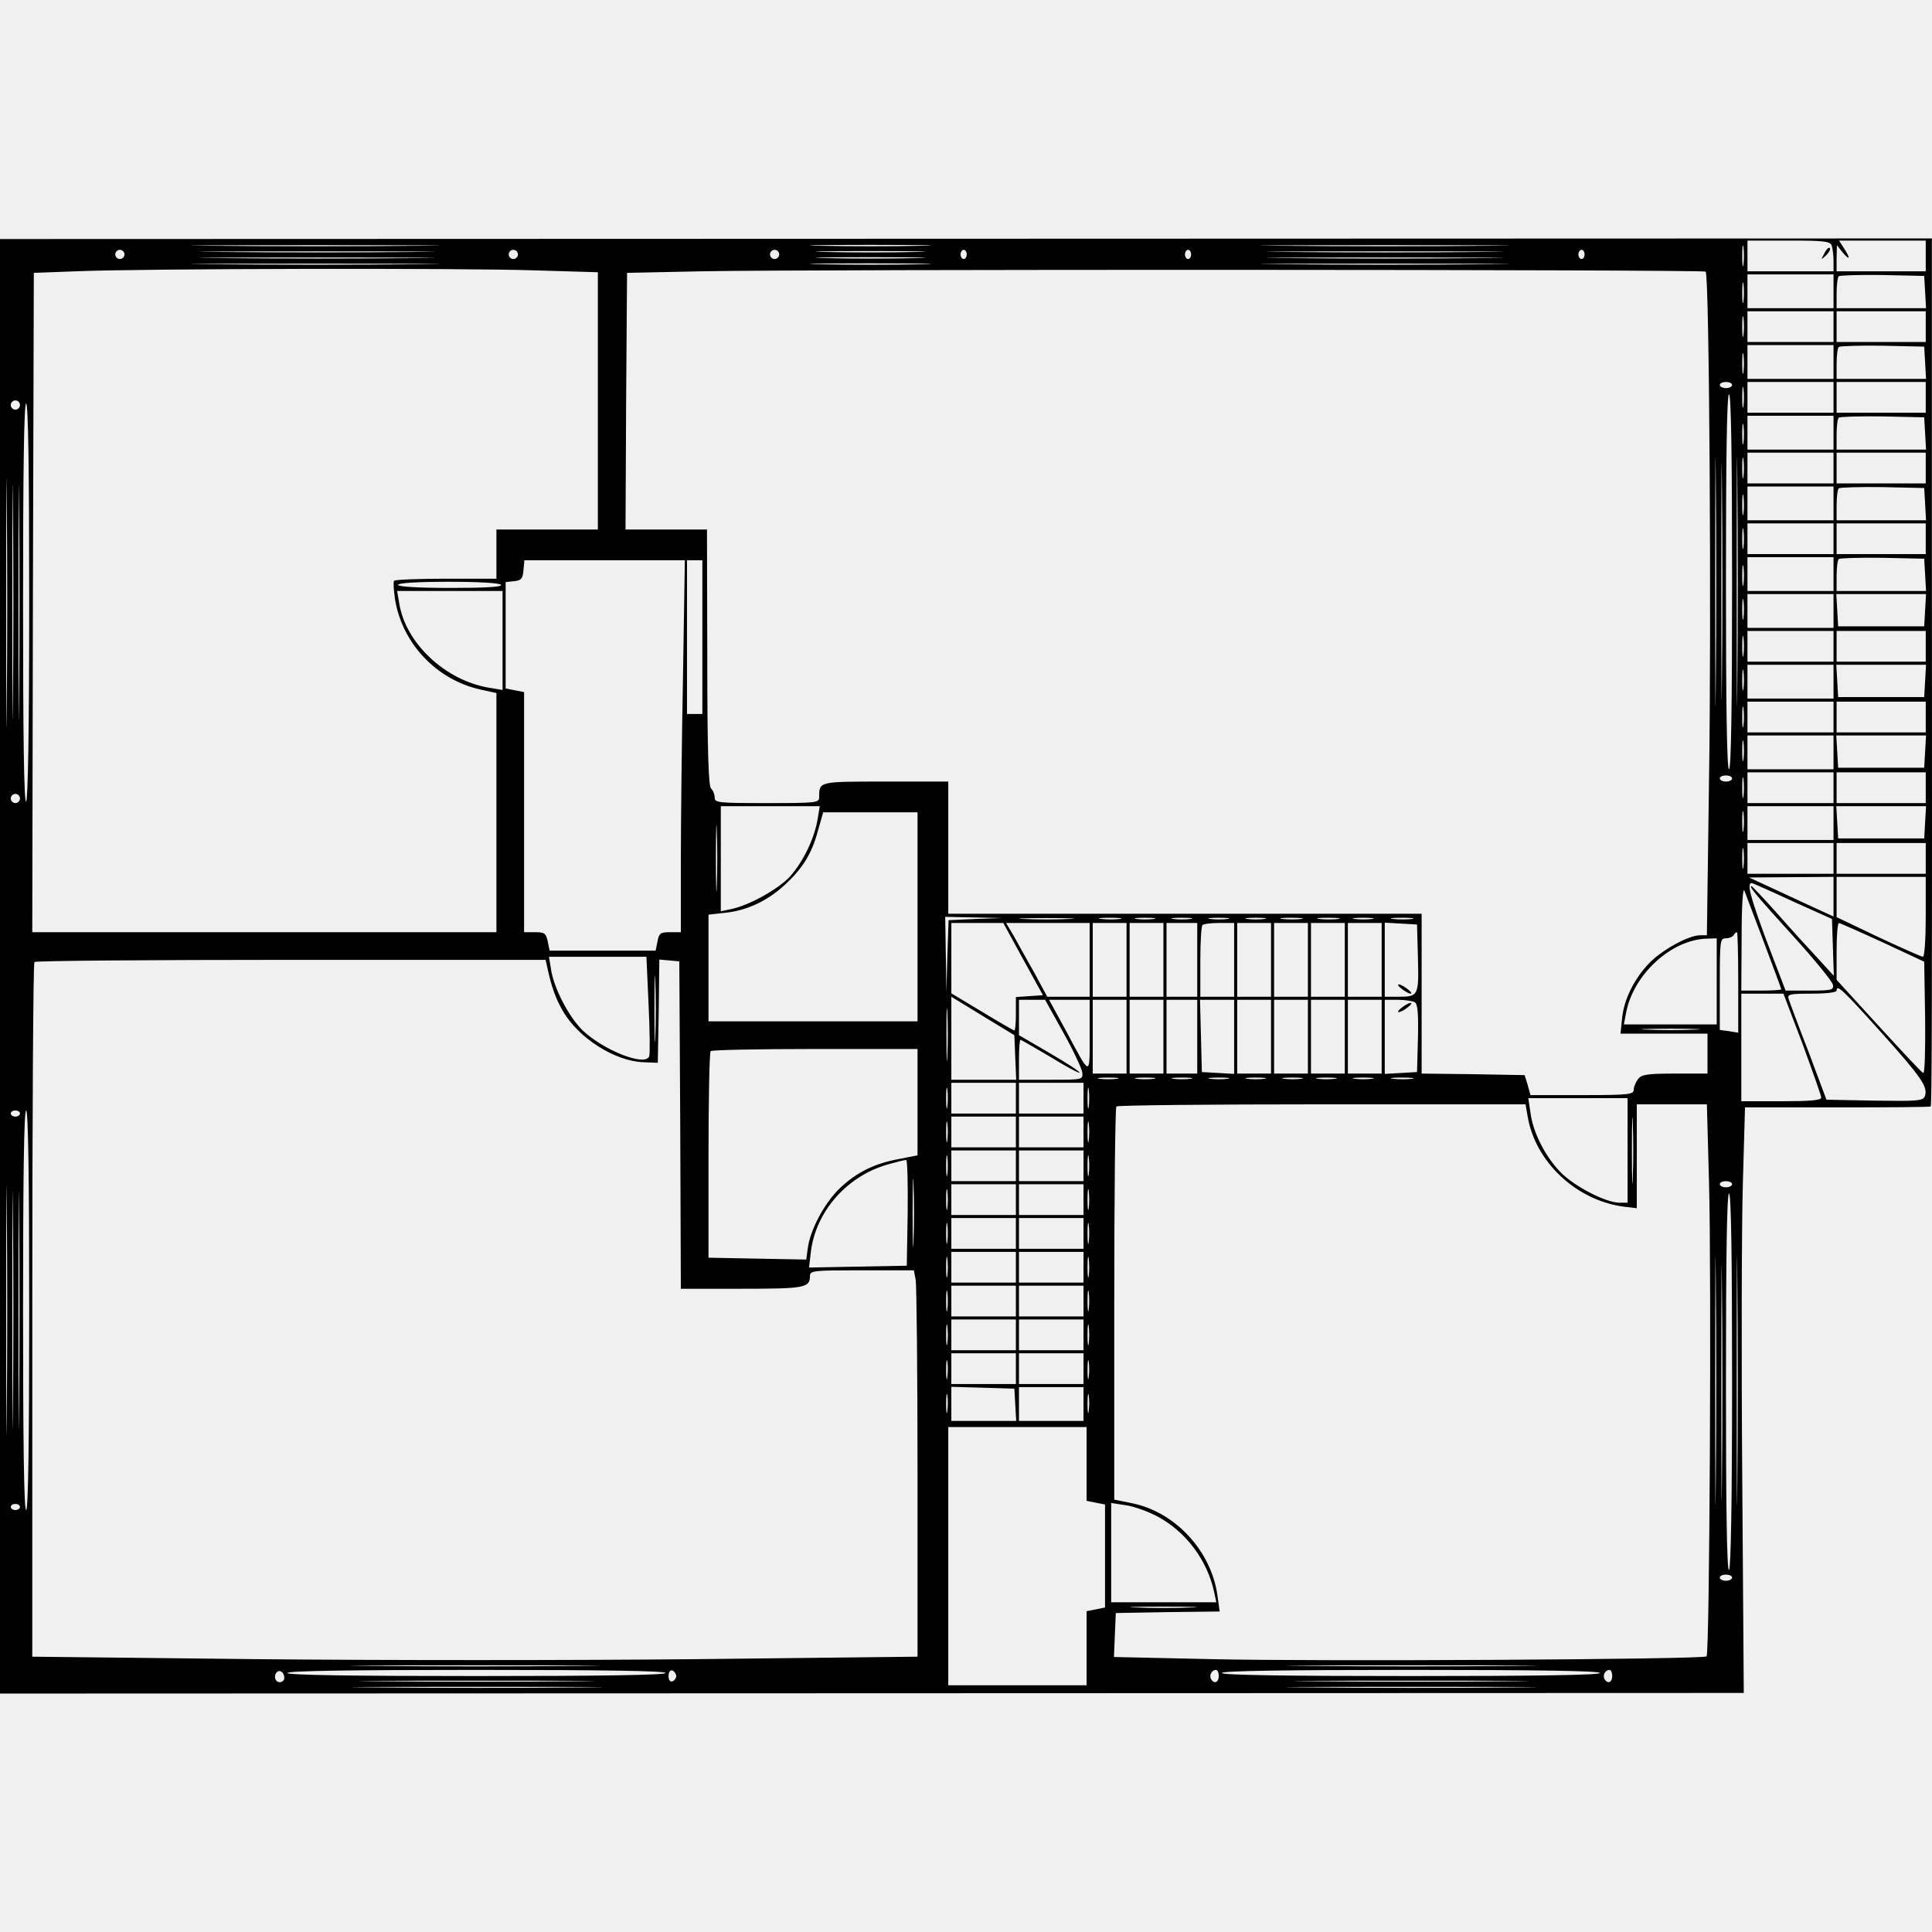
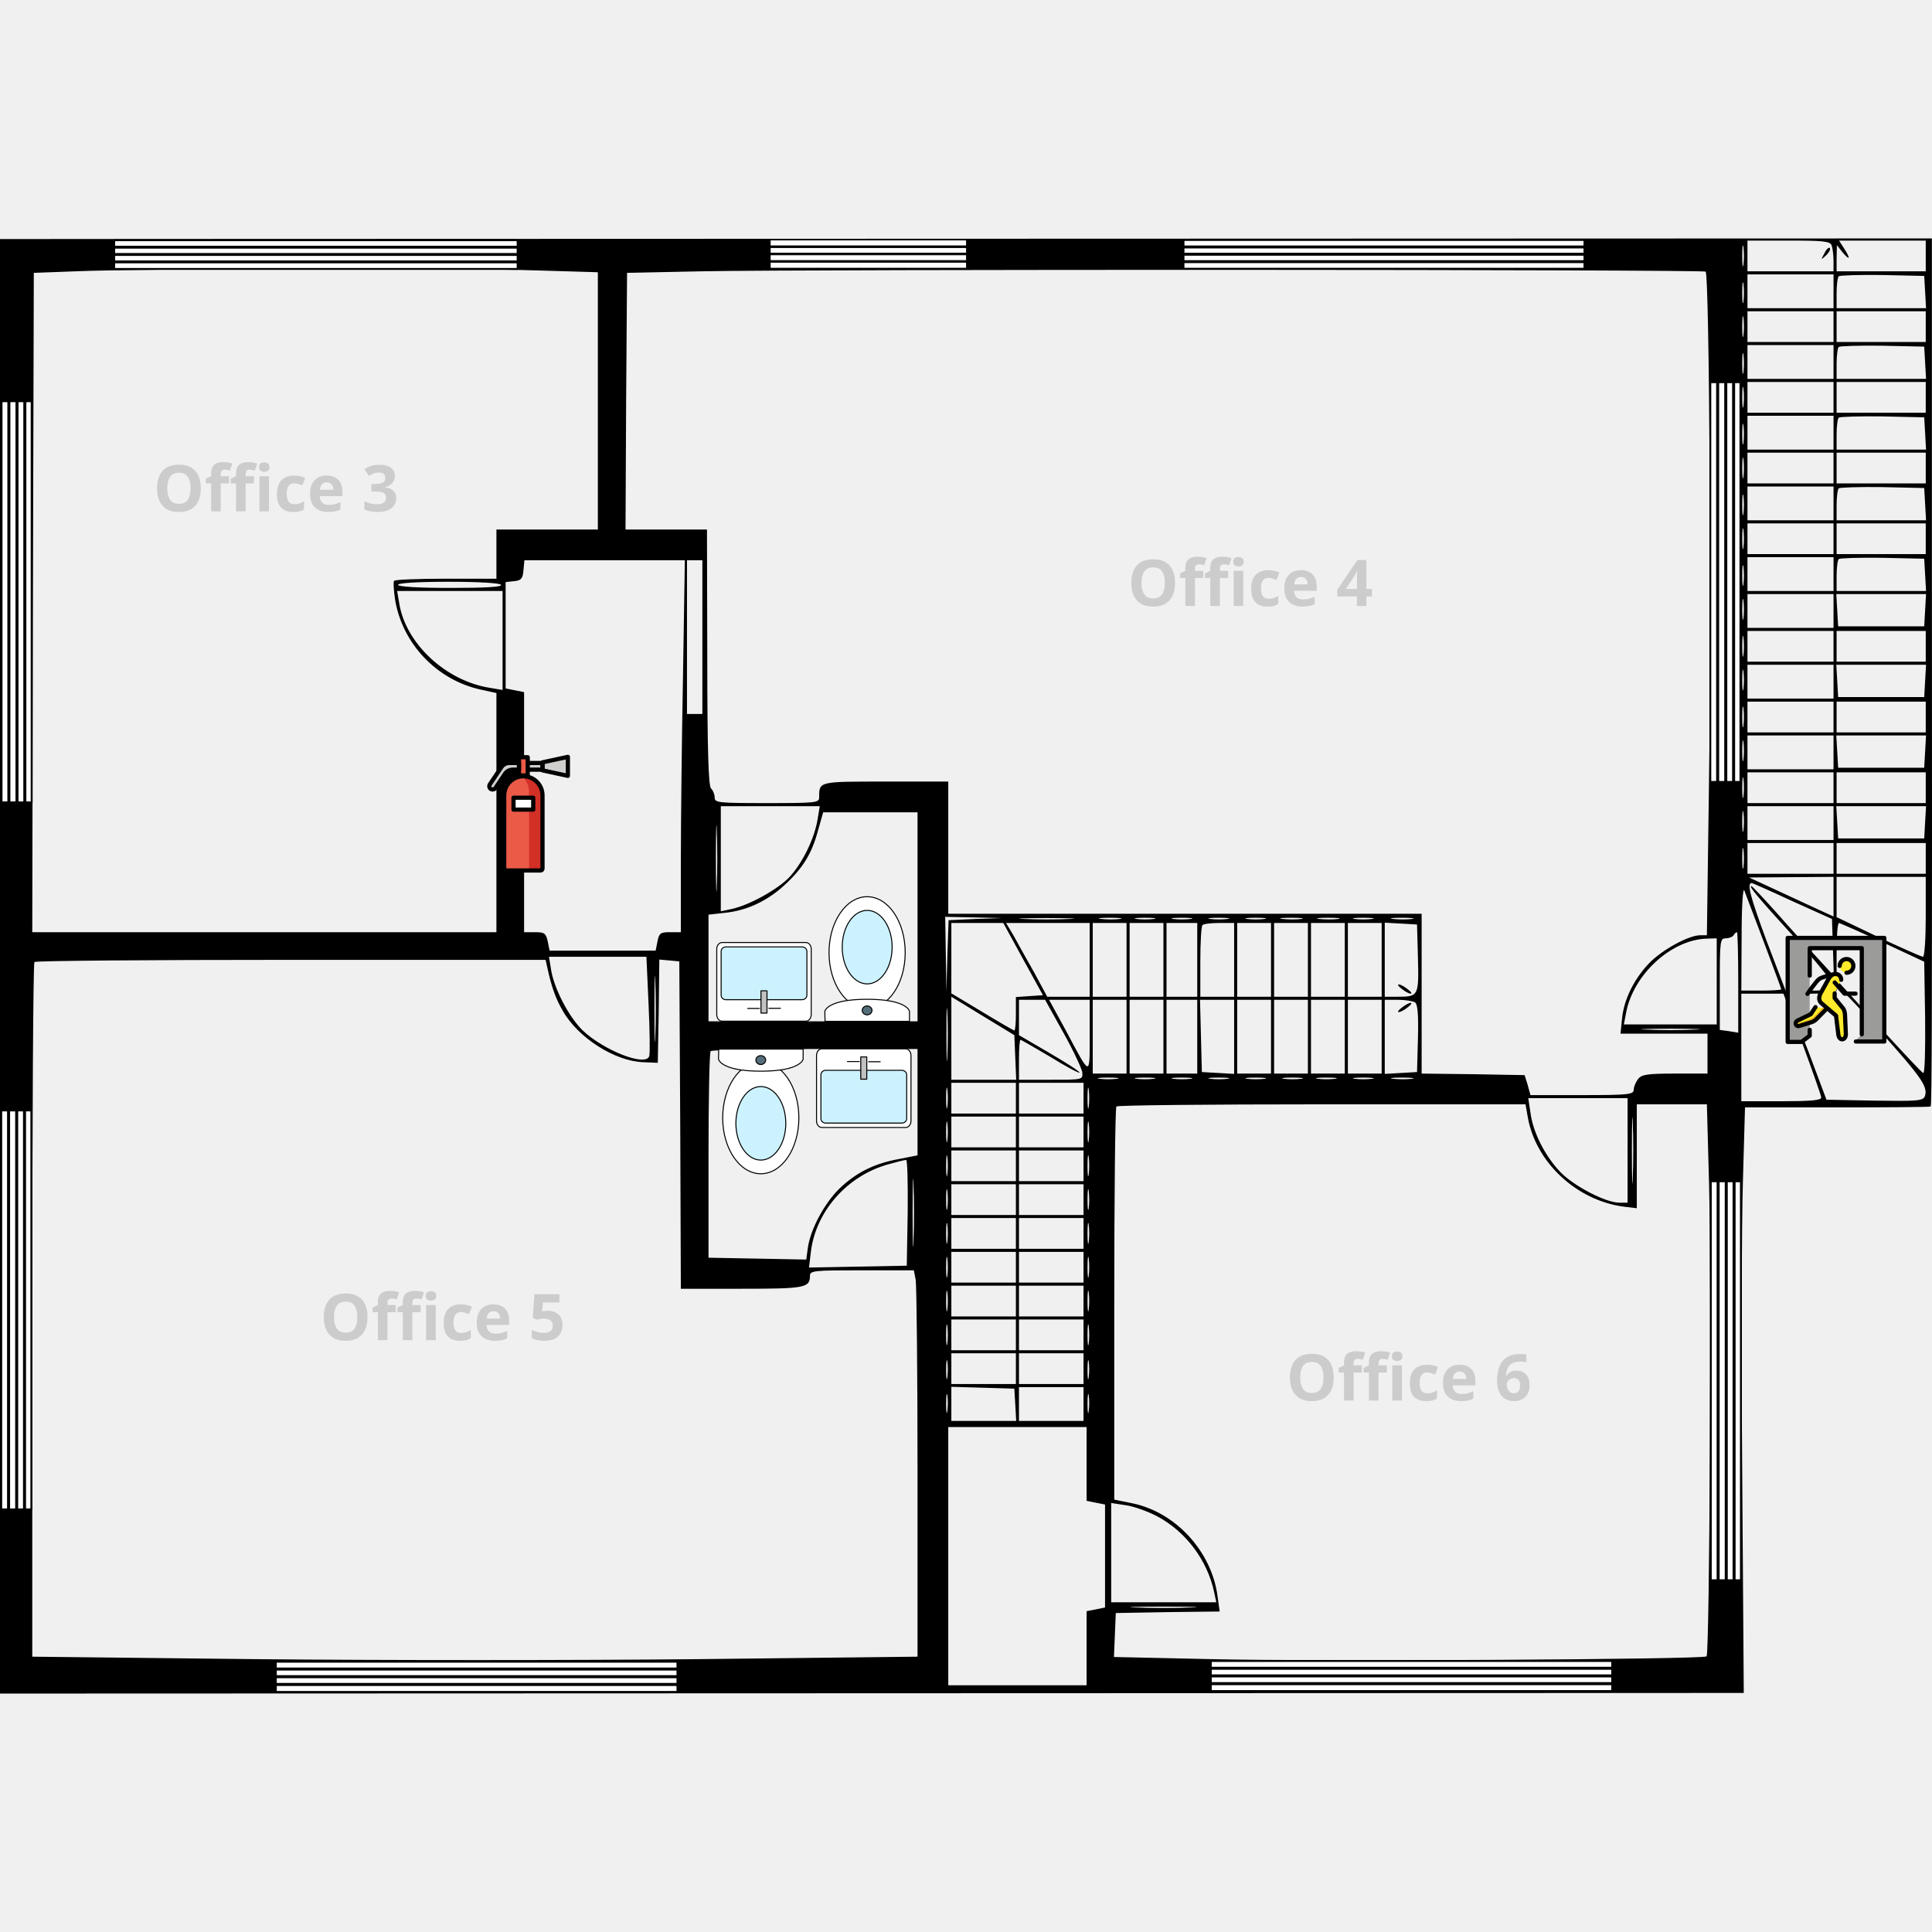
- <svg xmlns="http://www.w3.org/2000/svg" width="1920px" height="1920px" viewBox="0 0 1920 1920" version="1.1" id="SVGRoot">
-   <defs id="defs24" />
+ <svg xmlns="http://www.w3.org/2000/svg" xmlns:xlink="http://www.w3.org/1999/xlink" width="1920px" height="1920px" viewBox="0 0 1920 1920" version="1.1" id="SVGRoot">
+   <defs id="defs24">
+     <path id="C" d="M29.494 6.087h-9.667a9.4 9.4 0 0 0-7.802 4.16L.559 27.331a3.32 3.32 0 0 0 1.406 4.875c1.543.634 3.319.07 4.215-1.337l9.323-13.965a9.4 9.4 0 0 1 7.817-4.179h6.179z" />
+   </defs>
  <g id="layer1">
    <g transform="matrix(0.3054717,0,0,-0.3054717,-16.80094,1693.132)" fill="#000000" stroke="none" id="g622">
      <path d="M 55,2399 V 33 l 2837,1 2836,1 -5,705 c -3,388 -2,816 2,952 l 7,248 h 301 c 165,0 302,1 303,3 4,4 5,293 4,1788 v 1036 l -3142,-1 -3143,-1 z m 5672,2284 c -2,-16 -4,-3 -4,27 0,30 2,43 4,28 2,-16 2,-40 0,-55 z m 287,61 c 3,-9 6,-31 6,-50 v -34 h -140 -140 v 50 50 h 134 c 113,0 135,-2 140,-16 z m 306,-34 v -50 h -145 -145 v 43 l 1,42 19,-24 c 24,-28 26,-20 4,14 l -16,25 h 141 141 z m -4912,33 c -181,-2 -475,-2 -655,0 -181,1 -33,2 327,2 360,0 508,-1 328,-2 z m 1640,0 c -86,-2 -230,-2 -320,0 -90,1 -19,3 157,3 176,0 249,-2 163,-3 z m 1840,0 c -181,-2 -475,-2 -655,0 -181,1 -33,2 327,2 360,0 508,-1 328,-2 z M 460,4715 c 0,-8 -7,-15 -15,-15 -8,0 -15,7 -15,15 0,8 7,15 15,15 8,0 15,-7 15,-15 z m 938,8 c -169,-2 -448,-2 -620,0 -172,1 -34,2 307,2 341,0 482,-1 313,-2 z m 342,-8 c 0,-8 -7,-15 -15,-15 -8,0 -15,7 -15,15 0,8 7,15 15,15 8,0 15,-7 15,-15 z m 850,0 c 0,-8 -7,-15 -15,-15 -8,0 -15,7 -15,15 0,8 7,15 15,15 8,0 15,-7 15,-15 z m 443,8 c -78,-2 -208,-2 -290,0 -81,1 -17,3 142,3 160,0 226,-2 148,-3 z m 167,-8 c 0,-8 -4,-15 -10,-15 -5,0 -10,7 -10,15 0,8 5,15 10,15 6,0 10,-7 10,-15 z m 730,0 c 0,-8 -4,-15 -10,-15 -5,0 -10,7 -10,15 0,8 5,15 10,15 6,0 10,-7 10,-15 z m 943,8 c -172,-2 -454,-2 -625,0 -172,1 -32,2 312,2 344,0 484,-1 313,-2 z m 337,-8 c 0,-8 -4,-15 -10,-15 -5,0 -10,7 -10,15 0,8 5,15 10,15 6,0 10,-7 10,-15 z m -3812,-12 c -169,-2 -448,-2 -620,0 -172,1 -34,2 307,2 341,0 482,-1 313,-2 z m 1635,0 c -78,-2 -208,-2 -290,0 -81,1 -17,3 142,3 160,0 226,-2 148,-3 z m 1840,0 c -172,-2 -454,-2 -625,0 -172,1 -32,2 312,2 344,0 484,-1 313,-2 z m -3465,-20 c -181,-2 -475,-2 -655,0 -181,1 -33,2 327,2 360,0 508,-1 328,-2 z m 1640,0 c -86,-2 -230,-2 -320,0 -90,1 -19,3 157,3 176,0 249,-2 163,-3 z m 1840,0 c -181,-2 -475,-2 -655,0 -181,1 -33,2 327,2 360,0 508,-1 328,-2 z m -3090,-20 202,-6 v -419 -418 h -165 -165 v -80 -80 h -164 c -91,0 -167,-3 -169,-7 -3,-5 -1,-31 3,-59 23,-145 136,-264 280,-295 l 50,-11 V 2899 2510 H 915 160 l 2,1073 3,1072 135,5 c 205,9 1268,11 1498,3 z m 3806,-4 c 12,-11 19,-1137 11,-1651 l -7,-508 h -22 c -37,0 -123,-47 -165,-90 -50,-52 -83,-119 -89,-181 l -5,-49 h 142 141 v -65 -65 h -106 c -90,0 -109,-3 -120,-18 -7,-9 -14,-25 -14,-34 0,-16 -15,-18 -168,-18 h -168 l -9,33 -10,32 -167,3 -168,2 v 260 260 h -770 -770 v 215 215 h -204 c -218,0 -216,1 -216,-51 0,-18 -9,-19 -170,-19 -157,0 -170,1 -170,18 0,10 -5,23 -12,30 -8,8 -12,125 -12,427 l -1,415 h -133 -132 l 2,418 3,417 240,5 c 344,7 3262,6 3269,-1 z m 416,-64 v -55 h -140 -140 v 55 55 h 140 140 z m 298,-2 3,-53 h -145 -146 v 48 c 0,27 3,52 7,56 4,3 68,5 142,4 l 136,-3 z m -591,-30 c -2,-16 -4,-3 -4,27 0,30 2,43 4,28 2,-16 2,-40 0,-55 z m 0,-110 c -2,-16 -4,-3 -4,27 0,30 2,43 4,28 2,-16 2,-40 0,-55 z m 293,27 v -50 h -140 -140 v 50 50 h 140 140 z m 300,0 v -50 h -145 -145 v 50 50 h 145 145 z m -300,-115 v -55 h -140 -140 v 55 55 h 140 140 z m 298,-2 3,-53 h -145 -146 v 48 c 0,27 3,52 7,56 4,3 68,5 142,4 l 136,-3 z m -591,-30 c -2,-16 -4,-3 -4,27 0,30 2,43 4,28 2,-16 2,-40 0,-55 z m -90,-1010 c -1,-181 -2,-33 -2,327 0,360 1,508 2,328 2,-181 2,-475 0,-655 z m 53,967 c 0,-5 -9,-10 -20,-10 -11,0 -20,5 -20,10 0,6 9,10 20,10 11,0 20,-4 20,-10 z m 17,-967 c -1,-181 -2,-33 -2,327 0,360 1,508 2,328 2,-181 2,-475 0,-655 z m 20,900 c -2,-16 -4,-3 -4,27 0,30 2,43 4,28 2,-16 2,-40 0,-55 z m 293,27 v -50 h -140 -140 v 50 50 h 140 140 z m 300,0 v -50 h -145 -145 v 50 50 h 145 145 z m -663,-912 c -1,-172 -2,-32 -2,312 0,344 1,484 2,313 2,-172 2,-454 0,-625 z m 33,312 c 0,-400 -3,-610 -10,-610 -7,0 -10,210 -10,610 0,400 3,610 10,610 7,0 10,-210 10,-610 z M 120,4225 c 0,-8 -7,-15 -15,-15 -8,0 -15,7 -15,15 0,8 7,15 15,15 8,0 15,-7 15,-15 z M 77,3253 c -1,-181 -2,-33 -2,327 0,360 1,508 2,328 2,-181 2,-475 0,-655 z m 73,333 c 0,-419 -4,-647 -10,-651 -7,-4 -10,213 -10,644 0,427 3,651 10,651 7,0 10,-221 10,-644 z M 97,3272 c -1,-169 -2,-28 -2,313 0,341 1,479 2,307 2,-172 2,-451 0,-620 z m 20,0 c -1,-169 -2,-28 -2,313 0,341 1,479 2,307 2,-172 2,-451 0,-620 z m 5903,863 v -55 h -140 -140 v 55 55 h 140 140 z m 298,-2 3,-53 h -145 -146 v 48 c 0,27 3,52 7,56 4,3 68,5 142,4 l 136,-3 z m -591,-30 c -2,-16 -4,-3 -4,27 0,30 2,43 4,28 2,-16 2,-40 0,-55 z m 0,-110 c -2,-16 -4,-3 -4,27 0,30 2,43 4,28 2,-16 2,-40 0,-55 z m 293,27 v -50 h -140 -140 v 50 50 h 140 140 z m 300,0 v -50 h -145 -145 v 50 50 h 145 145 z m -300,-115 v -55 h -140 -140 v 55 55 h 140 140 z m 298,-2 3,-53 h -145 -146 v 48 c 0,27 3,52 7,56 4,3 68,5 142,4 l 136,-3 z m -591,-30 c -2,-16 -4,-3 -4,27 0,30 2,43 4,28 2,-16 2,-40 0,-55 z m 0,-110 c -2,-16 -4,-3 -4,27 0,30 2,43 4,28 2,-16 2,-40 0,-55 z m 293,27 v -50 h -140 -140 v 50 50 h 140 140 z m 300,0 v -50 h -145 -145 v 50 50 h 145 145 z m -300,-115 v -55 h -140 -140 v 55 55 h 140 140 z m 298,-2 3,-53 h -145 -146 v 48 c 0,27 3,52 7,56 4,3 68,5 142,4 l 136,-3 z M 2277,3343 c -4,-207 -7,-479 -7,-605 v -228 h -35 c -31,0 -36,-3 -41,-30 l -6,-30 h -173 -172 l -6,30 c -6,27 -11,30 -42,30 h -35 v 390 391 l -30,6 -30,6 v 173 173 l 28,3 c 22,2 28,8 30,36 l 3,32 h 261 261 z m 63,127 v -250 h -25 -25 v 250 250 h 25 25 z m 3387,173 c -2,-16 -4,-3 -4,27 0,30 2,43 4,28 2,-16 2,-40 0,-55 z m -4042,-3 c 4,-7 -53,-10 -164,-10 -107,0 -171,4 -171,10 0,6 61,10 164,10 99,0 167,-4 171,-10 z m 5,-181 v -161 l -42,7 c -143,23 -273,144 -294,274 l -7,41 h 172 171 z m 4037,74 c -2,-16 -4,-3 -4,27 0,30 2,43 4,28 2,-16 2,-40 0,-55 z m 293,22 v -55 h -140 -140 v 55 55 h 140 140 z m 298,3 -3,-53 h -140 -140 l -3,53 -3,52 h 146 146 z m -591,-145 c -2,-16 -4,-3 -4,27 0,30 2,43 4,28 2,-16 2,-40 0,-55 z m 293,27 v -50 h -140 -140 v 50 50 h 140 140 z m 300,0 v -50 h -145 -145 v 50 50 h 145 145 z m -593,-137 c -2,-16 -4,-3 -4,27 0,30 2,43 4,28 2,-16 2,-40 0,-55 z m 293,22 v -55 h -140 -140 v 55 55 h 140 140 z m 298,3 -3,-53 h -140 -140 l -3,53 -3,52 h 146 146 z m -591,-145 c -2,-16 -4,-3 -4,27 0,30 2,43 4,28 2,-16 2,-40 0,-55 z m 293,27 v -50 h -140 -140 v 50 50 h 140 140 z m 300,0 v -50 h -145 -145 v 50 50 h 145 145 z m -593,-137 c -2,-16 -4,-3 -4,27 0,30 2,43 4,28 2,-16 2,-40 0,-55 z m 293,22 v -55 h -140 -140 v 55 55 h 140 140 z m 298,3 -3,-53 h -140 -140 l -3,53 -3,52 h 146 146 z m -591,-145 c -2,-16 -4,-3 -4,27 0,30 2,43 4,28 2,-16 2,-40 0,-55 z m 293,27 v -50 h -140 -140 v 50 50 h 140 140 z m 300,0 v -50 h -145 -145 v 50 50 h 145 145 z m -630,30 c 0,-5 -9,-10 -20,-10 -11,0 -20,5 -20,10 0,6 9,10 20,10 11,0 20,-4 20,-10 z M 120,2945 c 0,-8 -7,-15 -15,-15 -8,0 -15,7 -15,15 0,8 7,15 15,15 8,0 15,-7 15,-15 z m 2267,-282 c -1,-49 -3,-9 -3,87 0,96 2,136 3,88 2,-49 2,-127 0,-175 z m 328,215 c -10,-62 -47,-139 -90,-187 -38,-41 -133,-94 -192,-106 l -33,-7 v 171 171 h 161 161 z m 3012,-35 c -2,-16 -4,-3 -4,27 0,30 2,43 4,28 2,-16 2,-40 0,-55 z m 293,22 v -55 h -140 -140 v 55 55 h 140 140 z m 298,3 -3,-53 h -140 -140 l -3,53 -3,52 h 146 146 z M 3040,2560 v -340 h -340 -340 v 174 173 l 53,6 c 71,7 137,38 193,89 60,55 90,103 110,178 l 17,60 h 154 153 z m 2687,163 c -2,-16 -4,-3 -4,27 0,30 2,43 4,28 2,-16 2,-40 0,-55 z m 293,27 v -50 h -140 -140 v 50 50 h 140 140 z m 300,0 v -50 h -145 -145 v 50 50 h 145 145 z m -300,-125 v -64 l -87,40 c -49,23 -110,51 -138,64 l -50,23 138,1 137,1 z m 300,-65 c 0,-72 -4,-130 -9,-130 -5,0 -70,29 -145,64 l -136,65 v 65 66 h 145 145 z m -434,51 129,-58 3,-93 3,-92 -54,59 c -30,32 -89,97 -132,146 -43,48 -80,87 -82,87 -10,0 18,-33 136,-163 69,-76 127,-147 129,-158 3,-17 -3,-19 -75,-19 h -79 l -63,165 c -52,141 -64,185 -47,185 2,0 61,-26 132,-59 z m -92,-135 c 31,-82 56,-150 56,-152 0,-2 -29,-4 -65,-4 h -65 l 1,173 c 0,101 4,164 9,152 4,-11 33,-87 64,-169 z m -2566,77 -87,-4 -4,-117 -3,-117 -2,123 -2,122 93,-2 92,-2 z m 305,0 c -40,-2 -106,-2 -145,0 -40,1 -8,3 72,3 80,0 112,-2 73,-3 z m 165,0 c -15,-2 -42,-2 -60,0 -18,2 -6,4 27,4 33,0 48,-2 33,-4 z m 110,0 c -16,-2 -40,-2 -55,0 -16,2 -3,4 27,4 30,0 43,-2 28,-4 z m 120,0 c -16,-2 -40,-2 -55,0 -16,2 -3,4 27,4 30,0 43,-2 28,-4 z m 120,0 c -16,-2 -40,-2 -55,0 -16,2 -3,4 27,4 30,0 43,-2 28,-4 z m 120,0 c -16,-2 -40,-2 -55,0 -16,2 -3,4 27,4 30,0 43,-2 28,-4 z m 120,0 c -15,-2 -42,-2 -60,0 -18,2 -6,4 27,4 33,0 48,-2 33,-4 z m 120,0 c -15,-2 -42,-2 -60,0 -18,2 -6,4 27,4 33,0 48,-2 33,-4 z m 110,0 c -16,-2 -40,-2 -55,0 -16,2 -3,4 27,4 30,0 43,-2 28,-4 z m 130,0 c -15,-2 -42,-2 -60,0 -18,2 -6,4 27,4 33,0 48,-2 33,-4 z m -1265,-130 65,-118 -44,-3 -44,-3 v -55 c 0,-29 -2,-54 -5,-54 -2,0 -49,27 -105,61 l -100,60 v 115 114 h 84 85 z m 217,-3 v -120 h -69 -69 l -42,78 c -24,42 -54,96 -67,120 l -25,42 h 136 136 z m 120,0 v -120 h -55 -55 v 120 120 h 55 55 z m 120,0 v -120 h -55 -55 v 120 120 h 55 55 z m 110,0 v -120 h -50 -50 v 120 120 h 50 50 z m 120,0 v -120 h -55 -55 v 113 c 0,63 3,117 7,120 3,4 28,7 55,7 h 48 z m 120,0 v -120 h -55 -55 v 120 120 h 55 55 z m 120,0 v -120 h -55 -55 v 120 120 h 55 55 z m 120,0 v -120 h -55 -55 v 120 120 h 55 55 z m 120,0 v -120 h -55 -55 v 120 120 h 55 55 z m 118,6 c 3,-123 2,-126 -65,-126 h -43 v 121 120 l 53,-3 52,-3 z m 1512,51 135,-63 3,-183 c 1,-100 -1,-181 -6,-179 -5,1 -70,71 -145,153 l -137,150 v 93 c 0,50 3,92 8,92 4,-1 68,-29 142,-63 z m -470,-130 v -164 l -30,5 -30,4 v 149 c 0,141 1,149 19,149 11,0 23,5 26,10 3,6 8,10 11,10 2,0 4,-73 4,-163 z m -70,3 v -140 h -151 -151 l 7,37 c 23,125 147,239 263,242 l 32,1 z m -3475,-75 c 4,-85 5,-161 2,-169 -13,-34 -149,20 -217,85 -45,44 -95,140 -103,202 l -6,37 h 159 158 z m 22,-102 c -1,-49 -3,-9 -3,87 0,96 2,136 3,88 2,-49 2,-127 0,-175 z m -351,220 c 13,-60 27,-100 50,-139 50,-88 170,-164 262,-167 l 47,-2 3,168 2,168 33,-3 32,-3 3,-532 2,-533 h 198 c 205,0 222,3 222,42 0,17 13,18 169,18 h 169 l 6,-31 c 3,-17 6,-300 6,-629 V 153 l -715,-8 c -394,-4 -1042,-4 -1440,0 l -725,8 v 1127 c 0,620 3,1130 7,1133 3,4 379,7 834,7 h 829 z m 4339,-209 c 132,-147 153,-178 142,-208 -6,-15 -26,-16 -163,-14 l -157,3 -58,155 c -33,85 -62,163 -65,173 -5,15 3,17 75,17 47,0 81,4 81,10 0,22 20,3 145,-136 z m -3038,-76 c -1,-40 -3,-10 -3,67 0,77 1,110 3,73 2,-37 2,-100 0,-140 z m 2782,39 c 33,-90 61,-169 61,-175 0,-9 -36,-12 -130,-12 h -130 v 175 175 h 69 68 z m -2561,-45 3,-72 h -106 -105 v 135 135 l 103,-63 102,-62 z m 156,82 c 33,-59 60,-117 62,-130 2,-24 2,-24 -102,-24 h -104 v 65 c 0,36 2,65 5,65 2,0 45,-25 96,-55 50,-31 93,-54 96,-52 2,3 -41,31 -96,63 l -101,59 v 58 57 h 43 42 z m 86,-11 c 0,-135 4,-136 -79,20 l -53,97 h 66 66 z m 120,-3 v -120 h -55 -55 v 120 120 h 55 55 z m 120,0 v -120 h -55 -55 v 120 120 h 55 55 z m 110,0 v -120 h -50 -50 v 120 120 h 50 50 z m 120,-1 v -120 l -52,3 -53,3 -3,118 -3,117 h 56 55 z m 120,1 v -120 h -55 -55 v 120 120 h 55 55 z m 120,0 v -120 h -55 -55 v 120 120 h 55 55 z m 120,0 v -120 h -55 -55 v 120 120 h 55 55 z m 120,0 v -120 h -55 -55 v 120 120 h 55 55 z m 108,112 c 9,-6 12,-37 10,-118 l -3,-109 -52,-3 -53,-3 v 120 121 h 43 c 23,0 48,-4 55,-8 z m 910,-89 c -43,-2 -113,-2 -155,0 -43,1 -8,3 77,3 85,0 120,-2 78,-3 z M 3040,1957 v -173 l -61,-12 c -81,-15 -139,-44 -195,-98 -48,-48 -93,-132 -101,-192 l -5,-37 -159,3 -159,3 v 333 c 0,183 3,336 7,339 3,4 156,7 340,7 h 333 z m 648,76 c -16,-2 -40,-2 -55,0 -16,2 -3,4 27,4 30,0 43,-2 28,-4 z m 120,0 c -16,-2 -40,-2 -55,0 -16,2 -3,4 27,4 30,0 43,-2 28,-4 z m 120,0 c -16,-2 -40,-2 -55,0 -16,2 -3,4 27,4 30,0 43,-2 28,-4 z m 120,0 c -16,-2 -40,-2 -55,0 -16,2 -3,4 27,4 30,0 43,-2 28,-4 z m 120,0 c -16,-2 -40,-2 -55,0 -16,2 -3,4 27,4 30,0 43,-2 28,-4 z m 120,0 c -16,-2 -40,-2 -55,0 -16,2 -3,4 27,4 30,0 43,-2 28,-4 z m 110,0 c -16,-2 -40,-2 -55,0 -16,2 -3,4 27,4 30,0 43,-2 28,-4 z m 120,0 c -16,-2 -40,-2 -55,0 -16,2 -3,4 27,4 30,0 43,-2 28,-4 z m 130,0 c -15,-2 -42,-2 -60,0 -18,2 -6,4 27,4 33,0 48,-2 33,-4 z m -1511,-90 c -2,-16 -4,-3 -4,27 0,30 2,43 4,28 2,-16 2,-40 0,-55 z m 223,27 v -50 h -105 -105 v 50 50 h 105 105 z m 220,0 v -50 h -105 -105 v 50 50 h 105 105 z m 17,-27 c -2,-16 -4,-3 -4,27 0,30 2,43 4,28 2,-16 2,-40 0,-55 z m 1753,-143 v -170 h -27 c -44,0 -148,54 -192,100 -49,51 -89,129 -97,193 l -7,47 h 162 161 z m 17,-87 c -1,-49 -3,-9 -3,87 0,96 2,136 3,88 2,-49 2,-127 0,-175 z m -342,197 c 25,-148 159,-273 313,-293 l 42,-5 v 169 169 h 114 114 l 7,-257 c 8,-287 2,-1529 -8,-1539 -10,-10 -1265,-17 -1610,-9 l -318,7 3,72 3,71 169,3 169,2 -7,50 c -19,145 -136,273 -277,302 l -59,12 v 636 c 0,350 3,640 7,643 3,4 304,7 669,7 h 662 z M 77,953 c -1,-181 -2,-33 -2,327 0,360 1,508 2,328 2,-181 2,-475 0,-655 z m 43,967 c 0,-5 -7,-10 -15,-10 -8,0 -15,5 -15,10 0,6 7,10 15,10 8,0 15,-4 15,-10 z m 30,-640 c 0,-427 -3,-650 -10,-650 -7,0 -10,223 -10,650 0,427 3,650 10,650 7,0 10,-223 10,-650 z m 2987,553 c -2,-16 -4,-3 -4,27 0,30 2,43 4,28 2,-16 2,-40 0,-55 z m 223,27 v -50 h -105 -105 v 50 50 h 105 105 z m 220,0 v -50 h -105 -105 v 50 50 h 105 105 z m 17,-27 c -2,-16 -4,-3 -4,27 0,30 2,43 4,28 2,-16 2,-40 0,-55 z M 97,968 c -1,-172 -2,-32 -2,312 0,344 1,484 2,313 2,-172 2,-454 0,-625 z m 20,0 c -1,-172 -2,-32 -2,312 0,344 1,484 2,313 2,-172 2,-454 0,-625 z m 3020,755 c -2,-16 -4,-3 -4,27 0,30 2,43 4,28 2,-16 2,-40 0,-55 z m 223,27 v -50 h -105 -105 v 50 50 h 105 105 z m 220,0 v -50 h -105 -105 v 50 50 h 105 105 z m 17,-27 c -2,-16 -4,-3 -4,27 0,30 2,43 4,28 2,-16 2,-40 0,-55 z m -589,-125 -3,-173 -159,-3 -159,-3 6,51 c 16,133 120,250 256,286 25,7 49,13 54,13 4,1 6,-77 5,-171 z m 19,-90 c -1,-51 -3,-12 -3,87 0,99 2,141 3,93 2,-48 2,-129 0,-180 z M 5637,723 c -1,-181 -2,-33 -2,327 0,360 1,508 2,328 2,-181 2,-475 0,-655 z m 53,967 c 0,-5 -9,-10 -20,-10 -11,0 -20,5 -20,10 0,6 9,10 20,10 11,0 20,-4 20,-10 z m 17,-967 c -1,-181 -2,-33 -2,327 0,360 1,508 2,328 2,-181 2,-475 0,-655 z m -2570,890 c -2,-16 -4,-3 -4,27 0,30 2,43 4,28 2,-16 2,-40 0,-55 z m 223,27 v -50 h -105 -105 v 50 50 h 105 105 z m 220,0 v -50 h -105 -105 v 50 50 h 105 105 z m 17,-27 c -2,-16 -4,-3 -4,27 0,30 2,43 4,28 2,-16 2,-40 0,-55 z M 5657,732 c -1,-169 -2,-28 -2,313 0,341 1,479 2,307 2,-172 2,-451 0,-620 z m 33,319 c 0,-396 -4,-612 -10,-616 -7,-4 -10,202 -10,609 0,404 3,616 10,616 7,0 10,-210 10,-609 z m -2553,452 c -2,-16 -4,-3 -4,27 0,30 2,43 4,28 2,-16 2,-40 0,-55 z m 223,27 v -50 h -105 -105 v 50 50 h 105 105 z m 220,0 v -50 h -105 -105 v 50 50 h 105 105 z m 17,-27 c -2,-16 -4,-3 -4,27 0,30 2,43 4,28 2,-16 2,-40 0,-55 z m -460,-110 c -2,-16 -4,-3 -4,27 0,30 2,43 4,28 2,-16 2,-40 0,-55 z m 223,27 v -50 h -105 -105 v 50 50 h 105 105 z m 220,0 v -50 h -105 -105 v 50 50 h 105 105 z m 17,-27 c -2,-16 -4,-3 -4,27 0,30 2,43 4,28 2,-16 2,-40 0,-55 z m -460,-110 c -2,-16 -4,-3 -4,27 0,30 2,43 4,28 2,-16 2,-40 0,-55 z m 223,27 v -50 h -105 -105 v 50 50 h 105 105 z m 220,0 v -50 h -105 -105 v 50 50 h 105 105 z m 17,-27 c -2,-16 -4,-3 -4,27 0,30 2,43 4,28 2,-16 2,-40 0,-55 z m -460,-110 c -2,-16 -4,-3 -4,27 0,30 2,43 4,28 2,-16 2,-40 0,-55 z m 223,27 v -50 h -105 -105 v 50 50 h 105 105 z m 220,0 v -50 h -105 -105 v 50 50 h 105 105 z m 17,-27 c -2,-16 -4,-3 -4,27 0,30 2,43 4,28 2,-16 2,-40 0,-55 z m -237,-83 v -50 h -105 -105 v 50 50 h 105 105 z m 220,0 v -50 h -105 -105 v 50 50 h 105 105 z m -443,-27 c -2,-16 -4,-5 -4,22 0,28 2,40 4,28 2,-13 2,-35 0,-50 z m 460,0 c -2,-16 -4,-5 -4,22 0,28 2,40 4,28 2,-13 2,-35 0,-50 z m -239,-90 3,-53 h -105 -106 v 55 56 l 103,-3 102,-3 z m 222,2 v -55 h -105 -105 v 55 55 h 105 105 z m -443,-22 c -2,-16 -4,-5 -4,22 0,28 2,40 4,28 2,-13 2,-35 0,-50 z m 460,0 c -2,-16 -4,-5 -4,22 0,28 2,40 4,28 2,-13 2,-35 0,-50 z m -7,-173 V 660 l 30,-6 30,-6 V 480 313 l -30,-6 -30,-6 V 180 60 h -225 -225 v 420 420 h 225 225 z M 120,640 c 0,-5 -7,-10 -15,-10 -8,0 -15,5 -15,10 0,6 7,10 15,10 8,0 15,-4 15,-10 z m 3701,-31 c 93,-50 162,-143 184,-246 l 7,-33 h -171 -171 v 161 162 l 46,-7 c 25,-3 73,-20 105,-37 z M 5690,410 c 0,-5 -9,-10 -20,-10 -11,0 -20,5 -20,10 0,6 9,10 20,10 11,0 20,-4 20,-10 z M 3928,313 c -49,-2 -127,-2 -175,0 -49,1 -9,3 87,3 96,0 136,-2 88,-3 z M 1928,123 c -181,-2 -475,-2 -655,0 -181,1 -33,2 327,2 360,0 508,-1 328,-2 z m 3050,0 c -181,-2 -475,-2 -655,0 -181,1 -33,2 327,2 360,0 508,-1 328,-2 z M 980,84 c 0,-8 -7,-14 -15,-14 -15,0 -21,21 -9,33 10,9 24,-2 24,-19 z m 1240,16 c 0,-7 -212,-10 -615,-10 -403,0 -615,3 -615,10 0,7 212,10 615,10 403,0 615,-3 615,-10 z m 35,-10 c 0,-7 -6,-15 -12,-17 -8,-3 -13,4 -13,17 0,13 5,20 13,18 6,-3 12,-11 12,-18 z m 1765,0 c 0,-21 -15,-27 -25,-10 -7,12 2,30 16,30 5,0 9,-9 9,-20 z m 1240,10 c 0,-7 -212,-10 -615,-10 -403,0 -615,3 -615,10 0,7 212,10 615,10 403,0 615,-3 615,-10 z m 40,-10 c 0,-21 -15,-27 -25,-10 -7,12 2,30 16,30 5,0 9,-9 9,-20 z M 1918,73 c -169,-2 -448,-2 -620,0 -172,1 -34,2 307,2 341,0 482,-1 313,-2 z m 3040,0 c -169,-2 -448,-2 -620,0 -172,1 -34,2 307,2 341,0 482,-1 313,-2 z M 1938,53 c -179,-2 -476,-2 -660,0 -183,1 -36,2 327,2 363,0 513,-1 333,-2 z m 3040,0 c -179,-2 -476,-2 -660,0 -183,1 -36,2 327,2 363,0 513,-1 333,-2 z" id="path614" />
      <path d="m 5990,4718 c -12,-22 -12,-22 6,-6 10,10 15,20 12,24 -4,3 -12,-5 -18,-18 z" id="path616" />
      <path d="m 4616,2325 c 10,-8 23,-15 28,-15 6,0 1,7 -10,15 -10,8 -23,15 -28,15 -6,0 -1,-7 10,-15 z" id="path618" />
      <path d="m 4616,2265 c -11,-8 -16,-15 -10,-15 5,0 18,7 28,15 11,8 16,15 10,15 -5,0 -18,-7 -28,-15 z" id="path620" />
    </g>
+     <g id="use973" style="fill:#ffffff;fill-rule:evenodd;stroke:#000000;stroke-linecap:round;stroke-linejoin:round" transform="rotate(180,451.9166,507.4925)">
+       <path d="m 4.251,68.276 c 0,-30.773 16.825,-55.568 37.857,-55.568 20.81,0 37.857,24.795 37.857,55.568 0,30.773 -17.047,55.568 -37.857,55.568 -21.032,0 -37.857,-24.795 -37.857,-55.568 z" id="path43" />
+       <path d="m 0,0 v 9.962 c 0,0 1.992,11.955 42.064,11.955 40.072,0 42.063,-11.955 42.063,-11.955 L 83.906,0 Z" id="path45" />
+       <path d="m 17.246,73.722 c 0,-20.146 11.069,-36.529 24.795,-36.529 13.726,0 24.795,16.383 24.795,36.529 0,20.146 -11.069,36.529 -24.795,36.529 -13.726,0 -24.795,-16.383 -24.795,-36.529 z" fill="#ccf2ff" id="path47" />
+       <path d="m 37.237,10.87 c 0,-2.435 2.214,-4.428 4.871,-4.428 2.657,0 4.871,1.993 4.871,4.428 0,2.435 -2.214,4.428 -4.871,4.428 -2.657,0 -4.871,-1.993 -4.871,-4.428 z" fill="#546e7a" id="path49" />
+     </g>
+     <g style="fill:#ffffff;fill-rule:evenodd;stroke:#000000;stroke-linecap:round;stroke-linejoin:round" id="g1025" transform="matrix(0,-1,-1,0,806.6744,1015.316)">
+       <use xlink:href="#A-7" x="0.5" y="0.5" id="use1000" width="100%" height="100%" />
+       <symbol id="A-7" overflow="visible">
+         <path d="M 6.642,0 H 71.73 c 3.542,0 6.42,2.435 6.42,5.313 v 83.242 c 0,2.878 -2.878,5.313 -6.42,5.313 H 6.642 C 2.878,93.868 0,91.433 0,88.555 V 5.313 C 0,2.435 2.878,0 6.642,0 Z" id="path1002" />
+         <path d="m 25.748,4.273 h 43.613 c 2.435,0 4.428,2.214 4.428,4.871 v 75.714 c 0,2.435 -1.993,4.649 -4.428,4.649 H 25.748 c -2.435,0 -4.428,-2.214 -4.428,-4.649 V 9.144 c 0,-2.657 1.993,-4.871 4.428,-4.871 z" fill="#ccf2ff" id="path1004" />
+         <path d="m 8.014,43.945 h 22.139 v 5.977 H 8.014 Z" fill="#c1c1c1" id="path1006" />
+         <path d="m 12.796,30.574 v 11.512 m -0.177,9.32 V 63.14" fill="none" id="path1008" />
+       </symbol>
+     </g>
+     <g id="use973-9" style="fill:#ffffff;fill-rule:evenodd;stroke:#000000;stroke-linecap:round;stroke-linejoin:round" transform="matrix(-1,0,0,1,798.1566,1042.616)">
+       <path d="m 4.251,68.276 c 0,-30.773 16.825,-55.568 37.857,-55.568 20.81,0 37.857,24.795 37.857,55.568 0,30.773 -17.047,55.568 -37.857,55.568 -21.032,0 -37.857,-24.795 -37.857,-55.568 z" id="path43-6" />
+       <path d="m 0,0 v 9.962 c 0,0 1.992,11.955 42.064,11.955 40.072,0 42.063,-11.955 42.063,-11.955 L 83.906,0 Z" id="path45-8" />
+       <path d="m 17.246,73.722 c 0,-20.146 11.069,-36.529 24.795,-36.529 13.726,0 24.795,16.383 24.795,36.529 0,20.146 -11.069,36.529 -24.795,36.529 -13.726,0 -24.795,-16.383 -24.795,-36.529 z" fill="#ccf2ff" id="path47-3" />
+       <path d="m 37.237,10.87 c 0,-2.435 2.214,-4.428 4.871,-4.428 2.657,0 4.871,1.993 4.871,4.428 0,2.435 -2.214,4.428 -4.871,4.428 -2.657,0 -4.871,-1.993 -4.871,-4.428 z" fill="#546e7a" id="path49-1" />
+     </g>
+     <g style="fill:#ffffff;fill-rule:evenodd;stroke:#000000;stroke-linecap:round;stroke-linejoin:round" id="g1025-6" transform="rotate(90,-68.00115,973.8343)">
+       <use xlink:href="#A-7-2" x="0.5" y="0.5" id="use1000-1" width="100%" height="100%" />
+       <symbol id="A-7-2" overflow="visible">
+         <path d="M 6.642,0 H 71.73 c 3.542,0 6.42,2.435 6.42,5.313 v 83.242 c 0,2.878 -2.878,5.313 -6.42,5.313 H 6.642 C 2.878,93.868 0,91.433 0,88.555 V 5.313 C 0,2.435 2.878,0 6.642,0 Z" id="path1002-4" />
+         <path d="m 25.748,4.273 h 43.613 c 2.435,0 4.428,2.214 4.428,4.871 v 75.714 c 0,2.435 -1.993,4.649 -4.428,4.649 H 25.748 c -2.435,0 -4.428,-2.214 -4.428,-4.649 V 9.144 c 0,-2.657 1.993,-4.871 4.428,-4.871 z" fill="#ccf2ff" id="path1004-2" />
+         <path d="m 8.014,43.945 h 22.139 v 5.977 H 8.014 Z" fill="#c1c1c1" id="path1006-8" />
+         <path d="m 12.796,30.574 v 11.512 m -0.177,9.32 V 63.14" fill="none" id="path1008-4" />
+       </symbol>
+     </g>
+     <rect style="fill:#ffffff;stroke:#000000;stroke-width:1.802;stroke-linejoin:round;stroke-miterlimit:4;stroke-dasharray:none;stroke-opacity:1" id="rect1071" width="398.392" height="28.52" x="1176.186" y="238.503" />
+     <rect style="fill:#000000;stroke:#000000;stroke-width:1.198;stroke-linejoin:round;stroke-miterlimit:4;stroke-dasharray:none;stroke-opacity:1" id="rect1073" width="397.752" height="1.689" x="1176.881" y="244.58" />
+     <rect style="fill:#000000;stroke:#000000;stroke-width:1.198;stroke-linejoin:round;stroke-miterlimit:4;stroke-dasharray:none;stroke-opacity:1" id="rect1073-5" width="397.752" height="1.689" x="1177.062" y="251.794" />
+     <rect style="fill:#000000;stroke:#000000;stroke-width:1.198;stroke-linejoin:round;stroke-miterlimit:4;stroke-dasharray:none;stroke-opacity:1" id="rect1073-5-9" width="397.752" height="1.689" x="1176.66" y="259.169" />
+     <rect style="fill:#ffffff;stroke:#000000;stroke-width:1.262;stroke-linejoin:round;stroke-miterlimit:4;stroke-dasharray:none;stroke-opacity:1" id="rect1071-3" width="195.464" height="28.52" x="765.241" y="238.247" />
+     <rect style="fill:#000000;stroke:#000000;stroke-width:0.839;stroke-linejoin:round;stroke-miterlimit:4;stroke-dasharray:none;stroke-opacity:1" id="rect1073-9" width="195.15" height="1.689" x="765.582" y="244.324" />
+     <rect style="fill:#000000;stroke:#000000;stroke-width:0.839;stroke-linejoin:round;stroke-miterlimit:4;stroke-dasharray:none;stroke-opacity:1" id="rect1073-5-5" width="195.15" height="1.689" x="765.67" y="251.538" />
+     <rect style="fill:#000000;stroke:#000000;stroke-width:0.839;stroke-linejoin:round;stroke-miterlimit:4;stroke-dasharray:none;stroke-opacity:1" id="rect1073-5-9-6" width="195.15" height="1.689" x="765.473" y="258.913" />
+     <rect style="fill:#ffffff;stroke:#000000;stroke-width:1.807;stroke-linejoin:round;stroke-miterlimit:4;stroke-dasharray:none;stroke-opacity:1" id="rect1071-3-4" width="400.842" height="28.52" x="113.533" y="238.744" />
+     <rect style="fill:#000000;stroke:#000000;stroke-width:1.202;stroke-linejoin:round;stroke-miterlimit:4;stroke-dasharray:none;stroke-opacity:1" id="rect1073-9-3" width="400.198" height="1.689" x="114.232" y="244.821" />
+     <rect style="fill:#000000;stroke:#000000;stroke-width:1.202;stroke-linejoin:round;stroke-miterlimit:4;stroke-dasharray:none;stroke-opacity:1" id="rect1073-5-5-8" width="400.198" height="1.689" x="114.414" y="252.035" />
+     <rect style="fill:#000000;stroke:#000000;stroke-width:1.202;stroke-linejoin:round;stroke-miterlimit:4;stroke-dasharray:none;stroke-opacity:1" id="rect1073-5-9-6-9" width="400.198" height="1.689" x="114.01" y="259.41" />
+     <rect style="fill:#ffffff;stroke:#000000;stroke-width:1.85;stroke-linejoin:round;stroke-miterlimit:4;stroke-dasharray:none;stroke-opacity:1" id="rect1071-3-4-3" width="399.081" height="30.012" x="274.133" y="1651.393" />
+     <rect style="fill:#000000;stroke:#000000;stroke-width:1.233;stroke-linejoin:round;stroke-miterlimit:4;stroke-dasharray:none;stroke-opacity:1" id="rect1073-9-3-5" width="400.198" height="1.777" x="274.834" y="1657.788" />
+     <rect style="fill:#000000;stroke:#000000;stroke-width:1.233;stroke-linejoin:round;stroke-miterlimit:4;stroke-dasharray:none;stroke-opacity:1" id="rect1073-5-5-8-9" width="400.198" height="1.777" x="275.016" y="1665.379" />
+     <rect style="fill:#000000;stroke:#000000;stroke-width:1.233;stroke-linejoin:round;stroke-miterlimit:4;stroke-dasharray:none;stroke-opacity:1" id="rect1073-5-9-6-9-5" width="400.198" height="1.777" x="274.612" y="1673.139" />
+     <rect style="fill:#ffffff;stroke:#000000;stroke-width:1.844;stroke-linejoin:round;stroke-miterlimit:4;stroke-dasharray:none;stroke-opacity:1" id="rect1071-7" width="398.855" height="29.85" x="1203.31" y="1650.679" />
+     <rect style="fill:#000000;stroke:#000000;stroke-width:1.227;stroke-linejoin:round;stroke-miterlimit:4;stroke-dasharray:none;stroke-opacity:1" id="rect1073-3" width="398.215" height="1.767" x="1204.005" y="1657.038" />
+     <rect style="fill:#000000;stroke:#000000;stroke-width:1.227;stroke-linejoin:round;stroke-miterlimit:4;stroke-dasharray:none;stroke-opacity:1" id="rect1073-5-8" width="398.215" height="1.767" x="1204.187" y="1664.589" />
+     <rect style="fill:#000000;stroke:#000000;stroke-width:1.227;stroke-linejoin:round;stroke-miterlimit:4;stroke-dasharray:none;stroke-opacity:1" id="rect1073-5-9-5" width="398.215" height="1.767" x="1203.784" y="1672.307" />
+     <rect style="fill:#ffffff;stroke:#000000;stroke-width:1.842;stroke-linejoin:round;stroke-miterlimit:4;stroke-dasharray:none;stroke-opacity:1" id="rect1071-6-8" width="397.192" height="29.892" x="379.861" y="-1729.603" transform="rotate(90)" />
+     <rect style="fill:#000000;stroke:#000000;stroke-width:1.225;stroke-linejoin:round;stroke-miterlimit:4;stroke-dasharray:none;stroke-opacity:1" id="rect1073-29-5" width="396.554" height="1.77" x="380.413" y="-1715.936" transform="rotate(90)" />
+     <rect style="fill:#000000;stroke:#000000;stroke-width:1.225;stroke-linejoin:round;stroke-miterlimit:4;stroke-dasharray:none;stroke-opacity:1" id="rect1073-5-95-8" width="396.554" height="1.77" x="380.216" y="-1723.722" transform="rotate(90)" />
+     <rect style="fill:#000000;stroke:#000000;stroke-width:1.225;stroke-linejoin:round;stroke-miterlimit:4;stroke-dasharray:none;stroke-opacity:1" id="rect1073-5-9-4-4" width="396.554" height="1.77" x="380.576" y="-1707.868" transform="rotate(90)" />
+     <rect style="fill:#ffffff;stroke:#000000;stroke-width:1.84;stroke-linejoin:round;stroke-miterlimit:4;stroke-dasharray:none;stroke-opacity:1" id="rect1071-6-8-2" width="396.44" height="29.894" x="1173.991" y="-1730.078" transform="rotate(90)" />
+     <rect style="fill:#000000;stroke:#000000;stroke-width:1.224;stroke-linejoin:round;stroke-miterlimit:4;stroke-dasharray:none;stroke-opacity:1" id="rect1073-29-5-5" width="395.803" height="1.77" x="1174.542" y="-1716.41" transform="rotate(90)" />
+     <rect style="fill:#000000;stroke:#000000;stroke-width:1.224;stroke-linejoin:round;stroke-miterlimit:4;stroke-dasharray:none;stroke-opacity:1" id="rect1073-5-95-8-5" width="395.803" height="1.77" x="1174.345" y="-1724.197" transform="rotate(90)" />
+     <rect style="fill:#000000;stroke:#000000;stroke-width:1.224;stroke-linejoin:round;stroke-miterlimit:4;stroke-dasharray:none;stroke-opacity:1" id="rect1073-5-9-4-4-1" width="395.803" height="1.77" x="1174.705" y="-1708.342" transform="rotate(90)" />
+     <rect style="fill:#ffffff;stroke:#000000;stroke-width:1.84;stroke-linejoin:round;stroke-miterlimit:4;stroke-dasharray:none;stroke-opacity:1" id="rect1071-6-8-2-9" width="396.44" height="29.894" x="1103.571" y="-31.138" transform="rotate(90)" />
+     <rect style="fill:#000000;stroke:#000000;stroke-width:1.224;stroke-linejoin:round;stroke-miterlimit:4;stroke-dasharray:none;stroke-opacity:1" id="rect1073-29-5-5-5" width="395.803" height="1.77" x="1104.122" y="-17.47" transform="rotate(90)" />
+     <rect style="fill:#000000;stroke:#000000;stroke-width:1.224;stroke-linejoin:round;stroke-miterlimit:4;stroke-dasharray:none;stroke-opacity:1" id="rect1073-5-95-8-5-3" width="395.803" height="1.77" x="1103.925" y="-25.257" transform="rotate(90)" />
+     <rect style="fill:#000000;stroke:#000000;stroke-width:1.224;stroke-linejoin:round;stroke-miterlimit:4;stroke-dasharray:none;stroke-opacity:1" id="rect1073-5-9-4-4-1-3" width="395.803" height="1.77" x="1104.284" y="-9.401" transform="rotate(90)" />
+     <rect style="fill:#ffffff;stroke:#000000;stroke-width:1.845;stroke-linejoin:round;stroke-miterlimit:4;stroke-dasharray:none;stroke-opacity:1" id="rect1071-6-8-2-9-3" width="398.644" height="29.889" x="398.759" y="-31.443" transform="rotate(90)" />
+     <rect style="fill:#000000;stroke:#000000;stroke-width:1.227;stroke-linejoin:round;stroke-miterlimit:4;stroke-dasharray:none;stroke-opacity:1" id="rect1073-29-5-5-5-2" width="398.004" height="1.77" x="399.313" y="-17.777" transform="rotate(90)" />
+     <rect style="fill:#000000;stroke:#000000;stroke-width:1.227;stroke-linejoin:round;stroke-miterlimit:4;stroke-dasharray:none;stroke-opacity:1" id="rect1073-5-95-8-5-3-9" width="398.004" height="1.77" x="399.115" y="-25.563" transform="rotate(90)" />
+     <rect style="fill:#000000;stroke:#000000;stroke-width:1.227;stroke-linejoin:round;stroke-miterlimit:4;stroke-dasharray:none;stroke-opacity:1" id="rect1073-5-9-4-4-1-3-3" width="398.004" height="1.77" x="399.476" y="-9.71" transform="rotate(90)" />
+     <text xml:space="preserve" style="font-style:normal;font-weight:normal;font-size:64px;line-height:1.25;font-family:sans-serif;fill:#cccccc;fill-opacity:1;stroke:none" x="1120.53" y="602.194" id="text120">
+       <tspan id="tspan118" x="1120.53" y="602.194" style="font-style:normal;font-variant:normal;font-weight:bold;font-stretch:normal;font-size:64px;font-family:'Nunito Sans';-inkscape-font-specification:'Nunito Sans Bold';fill:#cccccc">Office 4</tspan>
+     </text>
+     <text xml:space="preserve" style="font-style:normal;font-weight:normal;font-size:64px;line-height:1.25;font-family:sans-serif;fill:#cccccc;fill-opacity:1;stroke:none" x="152.335" y="508.176" id="text120-7">
+       <tspan id="tspan118-0" x="152.335" y="508.176" style="font-style:normal;font-variant:normal;font-weight:bold;font-stretch:normal;font-size:64px;font-family:'Nunito Sans';-inkscape-font-specification:'Nunito Sans Bold';fill:#cccccc">Office 3</tspan>
+     </text>
+     <text xml:space="preserve" style="font-style:normal;font-weight:normal;font-size:64px;line-height:1.25;font-family:sans-serif;fill:#cccccc;fill-opacity:1;stroke:none" x="318.022" y="1331.839" id="text120-1">
+       <tspan id="tspan118-8" x="318.022" y="1331.839" style="font-style:normal;font-variant:normal;font-weight:bold;font-stretch:normal;font-size:64px;font-family:'Nunito Sans';-inkscape-font-specification:'Nunito Sans Bold';fill:#cccccc">Office 5</tspan>
+     </text>
+     <text xml:space="preserve" style="font-style:normal;font-weight:normal;font-size:64px;line-height:1.25;font-family:sans-serif;fill:#cccccc;fill-opacity:1;stroke:none" x="1278.199" y="1391.803" id="text120-1-4">
+       <tspan id="tspan118-8-0" x="1278.199" y="1391.803" style="font-style:normal;font-variant:normal;font-weight:bold;font-stretch:normal;font-size:64px;font-family:'Nunito Sans';-inkscape-font-specification:'Nunito Sans Bold';fill:#cccccc">Office 6</tspan>
+     </text>
+     <g style="fill:#ffffff;fill-rule:evenodd;stroke:#000000;stroke-linecap:round;stroke-linejoin:round" id="g481" transform="translate(1774.494,929.9713)">
+       <use xlink:href="#A" x="2.083" y="2.083" id="use453" width="100%" height="100%" />
+       <symbol id="A" overflow="visible">
+         <g stroke="none" fill-rule="nonzero" id="g461">
+           <path d="m 21.887,90.704 v 6.521 l -8.129,6.171 H 0.002 V 0 H 96.039 V 102.975 H 66.337 L 73.65,95.85 V 10.192 H 21.887 v 58.863" fill="#9b9b9a" id="path455" />
+           <path d="m 46.7,55.162 v 4.612 l 8.667,10.677 a 13.8,13.8 0 0 1 1.575,5.635 l 0.846,19.063 c 0.179,3.708 -1.717,5.667 -3.617,5.667 -2.021,0 -3.583,-1.902 -3.925,-5.483 L 48.052,77.291 33.644,65.012 a 6.7,6.7 0 0 1 -2.319,-4.929 c 0.07,-1.898 0.619,-3.747 1.594,-5.377 L 39.78,42.318 c 2.375,-4.754 4.7,-6.442 7.837,-6.442 1.507,0.018 2.945,0.637 3.994,1.72 1.049,1.083 1.622,2.54 1.592,4.047 z M 27.638,68.808 22.992,75.829 9.8,82.221 A 2.96,2.96 0 0 0 8.058,85.85 c 0.199,0.681 0.669,1.25 1.301,1.572 a 2.58,2.58 0 0 0 2.037,0.132 L 23.967,83.7 a 11.19,11.19 0 0 0 4.556,-2.9 L 39.173,70.019 Z M 51.683,27.825 a 6.804,6.804 0 1 1 13.608,0 6.804,6.804 0 1 1 -13.608,0 z" fill="#fcea2b" id="path457" />
+           <path d="m 8.058,85.834 c 0.199,0.681 0.669,1.25 1.301,1.572 0.632,0.322 1.368,0.37 2.037,0.132 l 12.573,-3.854 c 1.733,-0.58 3.297,-1.576 4.556,-2.9 l 10.65,-10.781 -4.396,-0.39 -8.319,8.421 a 11.19,11.19 0 0 1 -4.556,2.9 l -7.819,2.921 z" fill="#f1b31c" id="path459" />
+         </g>
+         <path d="M 73.652,95.85 V 10.192 H 21.908 v 27.292 m 45.804,65.492 H 96.037 V 0 H 0 v 103.392 h 13.756 l 8.129,-6.171 V 91.413 M 67.468,55.417 H 56.428 L 46.747,44.33 m -0.513,-8.344 c 0,0 -12.052,2.819 -14.767,4.763 C 28,43.232 19.646,55.67 19.646,55.67 M 8.058,85.834 c 0.199,0.681 0.669,1.25 1.301,1.572 a 2.58,2.58 0 0 0 2.037,0.132 l 12.571,-3.854 a 11.19,11.19 0 0 0 4.556,-2.9 L 39.173,70.003 M 27.638,68.788 22.992,75.809 9.8,82.2 A 2.96,2.96 0 0 0 8.058,85.829 M 46.7,55.163 v 4.612 l 8.667,10.677 a 13.8,13.8 0 0 1 1.575,5.635 l 0.846,19.063 c 0.179,3.708 -1.717,5.667 -3.617,5.667 -2.021,0 -3.583,-1.902 -3.925,-5.483 L 48.052,77.292 33.644,65.013 a 6.7,6.7 0 0 1 -2.319,-4.929 c 0.07,-1.898 0.619,-3.747 1.594,-5.377 L 39.78,42.32 c 2.375,-4.754 4.7,-6.442 7.837,-6.442 1.507,0.018 2.945,0.637 3.994,1.72 1.049,1.083 1.622,2.54 1.592,4.047 M 51.686,27.847 c 0,-3.758 3.046,-6.804 6.804,-6.804 3.758,0 6.804,3.046 6.804,6.804 0,3.758 -3.046,6.804 -6.804,6.804" fill="none" stroke-width="4.167" id="path463" />
+       </symbol>
+     </g>
+     <g style="fill:#ffffff;fill-rule:evenodd;stroke:#000000;stroke-linecap:round;stroke-linejoin:round" id="g534" transform="translate(484.1892,750.0651)">
+       <use xlink:href="#A-5" x="2.083" y="2.083" id="use483" width="100%" height="100%" />
+       <symbol id="A-5" overflow="visible">
+         <g stroke="none" fill-rule="nonzero" id="g499">
+           <path d="m 52.89,38.177 v 74.75 H 14.807 V 38.177 C 14.576,30.098 19.559,22.783 27.161,20.04 a 13.26,13.26 0 0 1 1.354,-0.367 h 0.021 a 15.59,15.59 0 0 1 3.458,-0.39 h 3.708 c 9.5,0 17.188,8.45 17.188,18.896 z" fill="#d22f27" id="path485" />
+           <path d="m 39.515,35.266 v 77.66 H 14.807 V 38.176 C 14.576,30.097 19.559,22.782 27.161,20.039 a 13.26,13.26 0 0 1 1.354,-0.367 h 0.021 a 15.59,15.59 0 0 1 3.458,-0.39 h 0.313 a 20.51,20.51 0 0 1 7.208,15.985 z M 29.49,0.379 h 8.721 V 18.512 H 29.49 Z" fill="#ea5a47" id="path487" />
+           <g fill="#d0cfce" id="g495">
+             <path d="m 52.89,6.087 v 6.64 H 38.209 v -6.64 z" id="path489" />
+             <use xlink:href="#C" id="use491" x="0" y="0" width="100%" height="100%" />
+             <path d="m 52.89,5.452 v 7.985 l 25.194,5.458 V 0 L 52.89,5.458 Z" id="path493" />
+           </g>
+           <path d="M 24.063,40.602 H 43.636 V 52.423 H 24.063 Z" id="path497" />
+         </g>
+         <g fill="none" stroke-width="4.167" id="g507">
+           <path d="m 33.828,19.285 c 10.517,0 19.042,8.525 19.042,19.042 v 72.735 a 1.86,1.86 0 0 1 -0.544,1.313 c -0.348,0.348 -0.82,0.544 -1.312,0.544 H 16.665 c -0.492,0 -0.964,-0.196 -1.312,-0.544 -0.348,-0.348 -0.544,-0.82 -0.544,-1.313 V 38.327 c 0,-10.516 8.524,-19.04 19.04,-19.042 z M 29.469,0.379 H 38.19 V 18.512 H 29.469 Z M 52.89,6.087 v 6.64 H 38.209 v -6.64 z" id="path501" />
+           <use xlink:href="#C" id="use503" x="0" y="0" width="100%" height="100%" />
+           <path d="m 52.89,5.452 v 7.985 l 25.194,5.458 V 0 L 52.89,5.458 Z M 24.063,40.602 H 43.636 V 52.423 H 24.063 Z" id="path505" />
+         </g>
+       </symbol>
+     </g>
  </g>
</svg>
